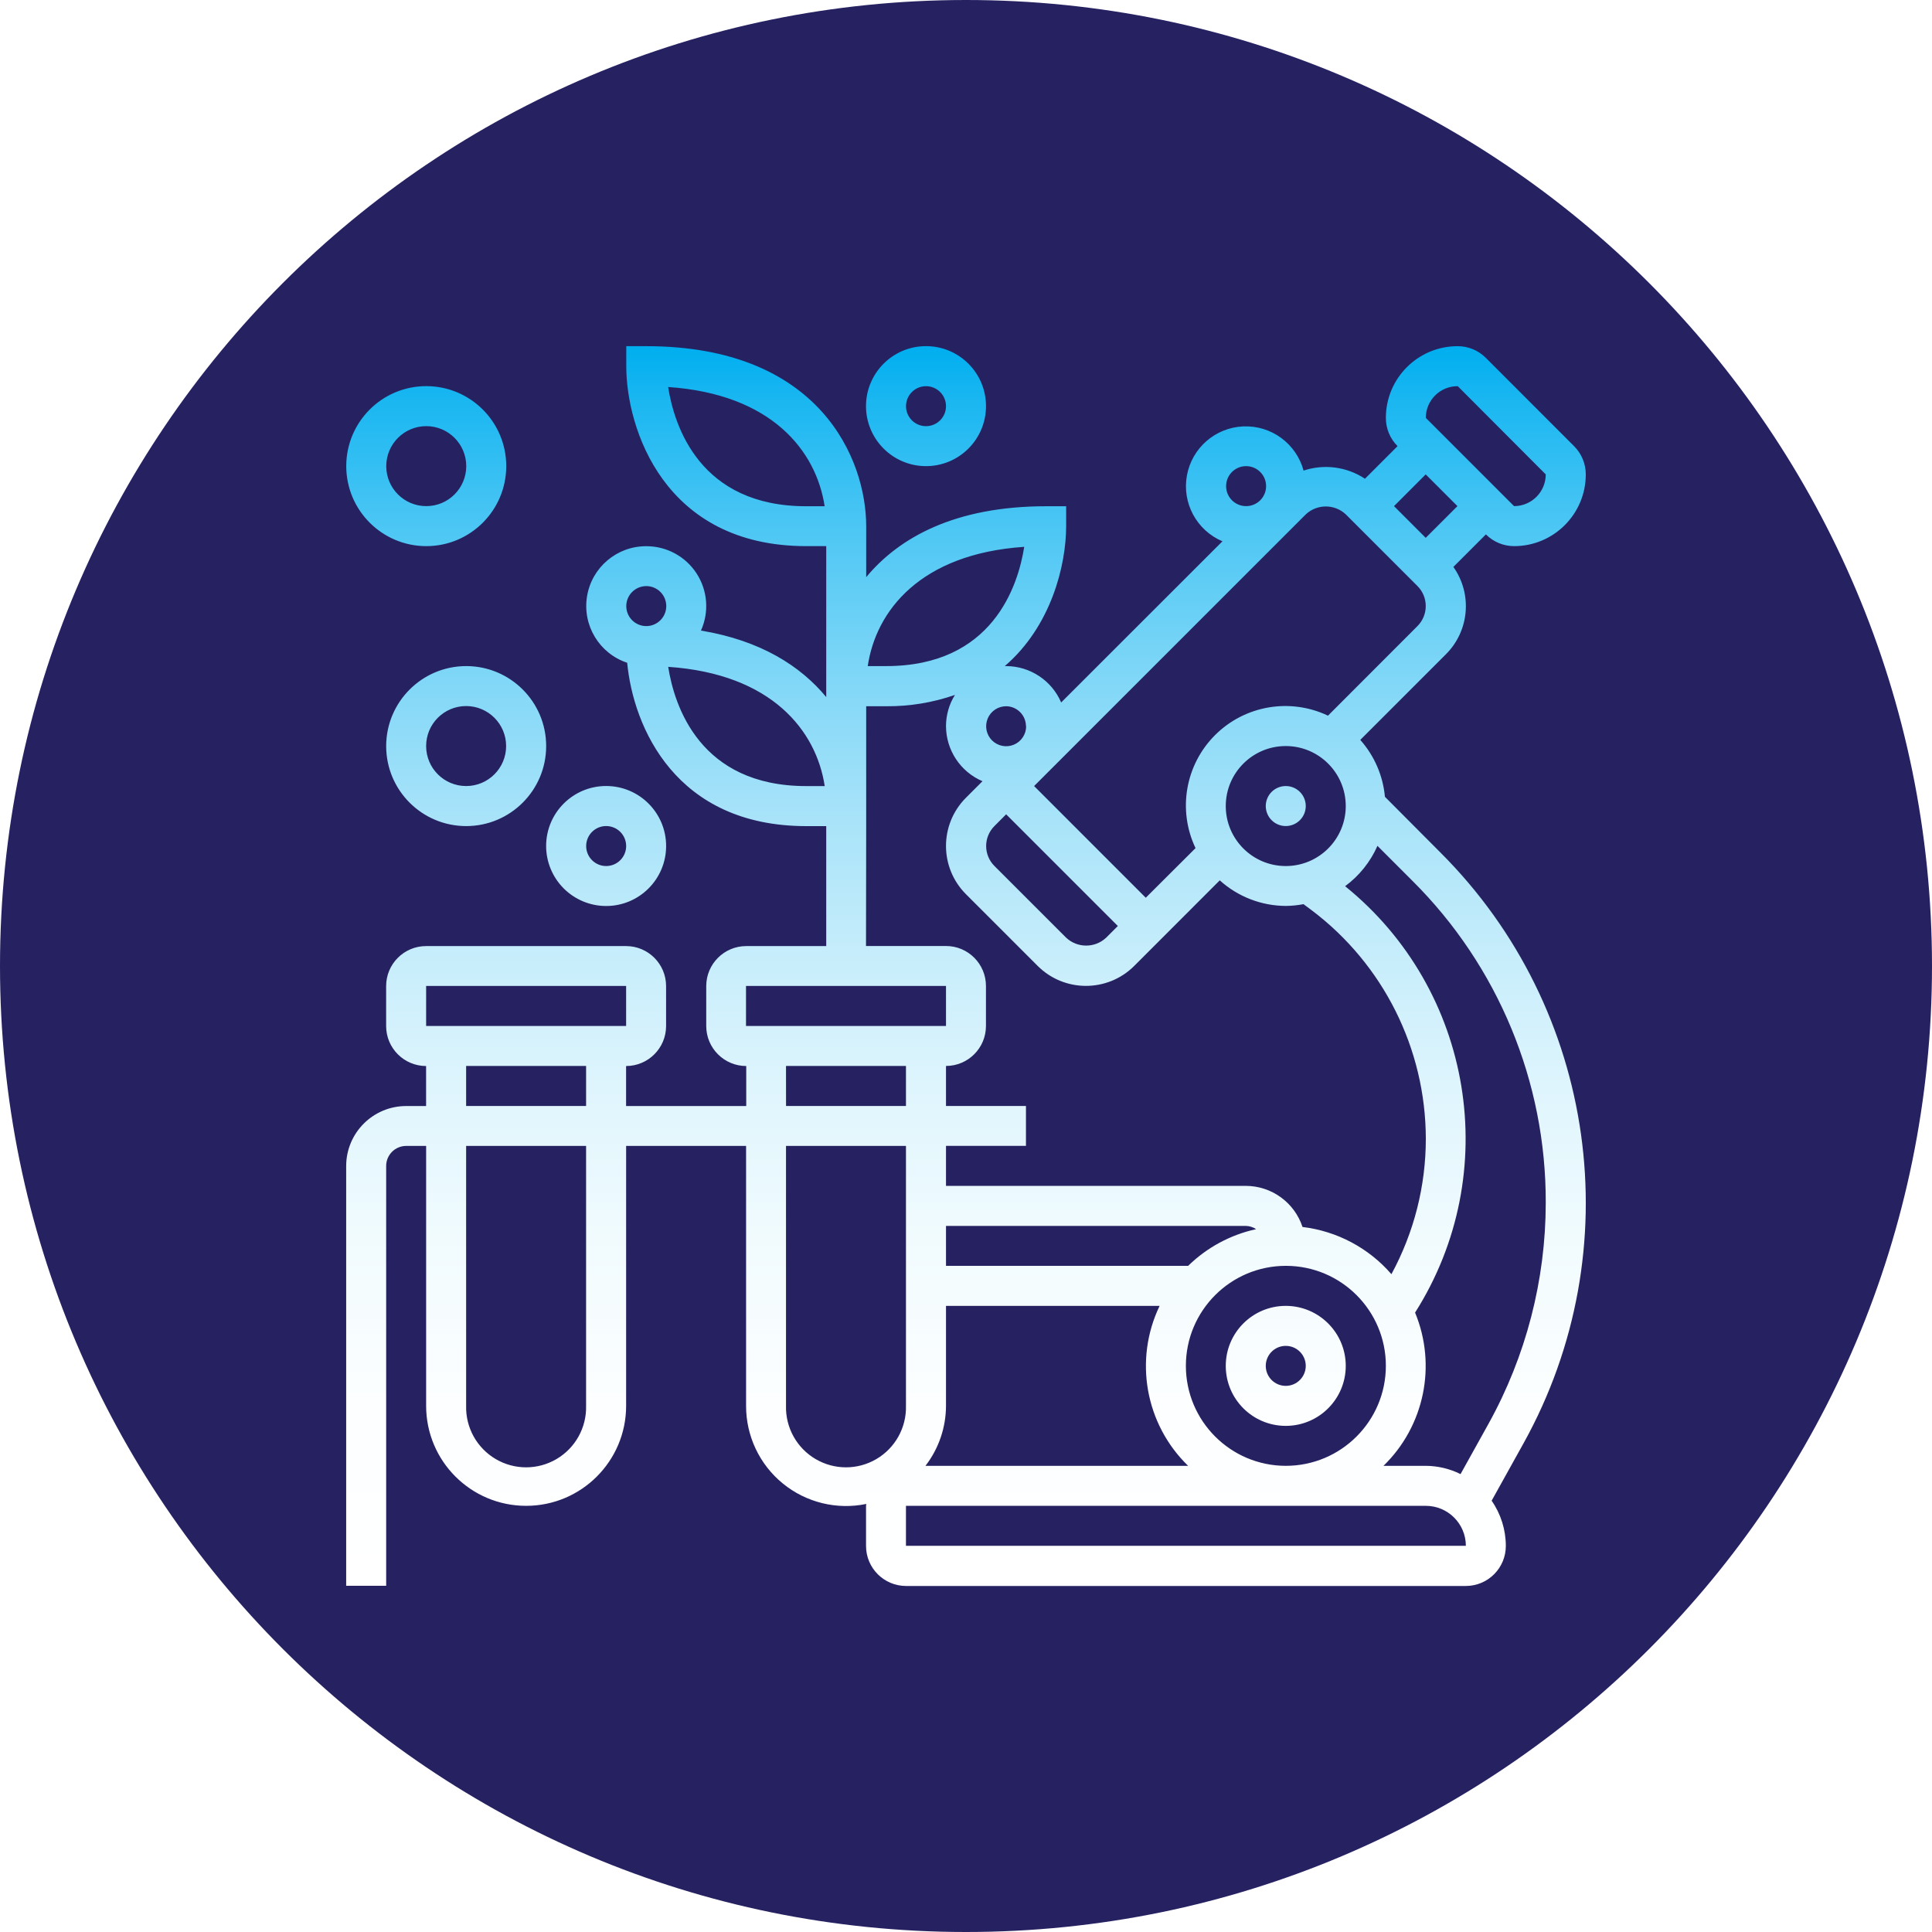
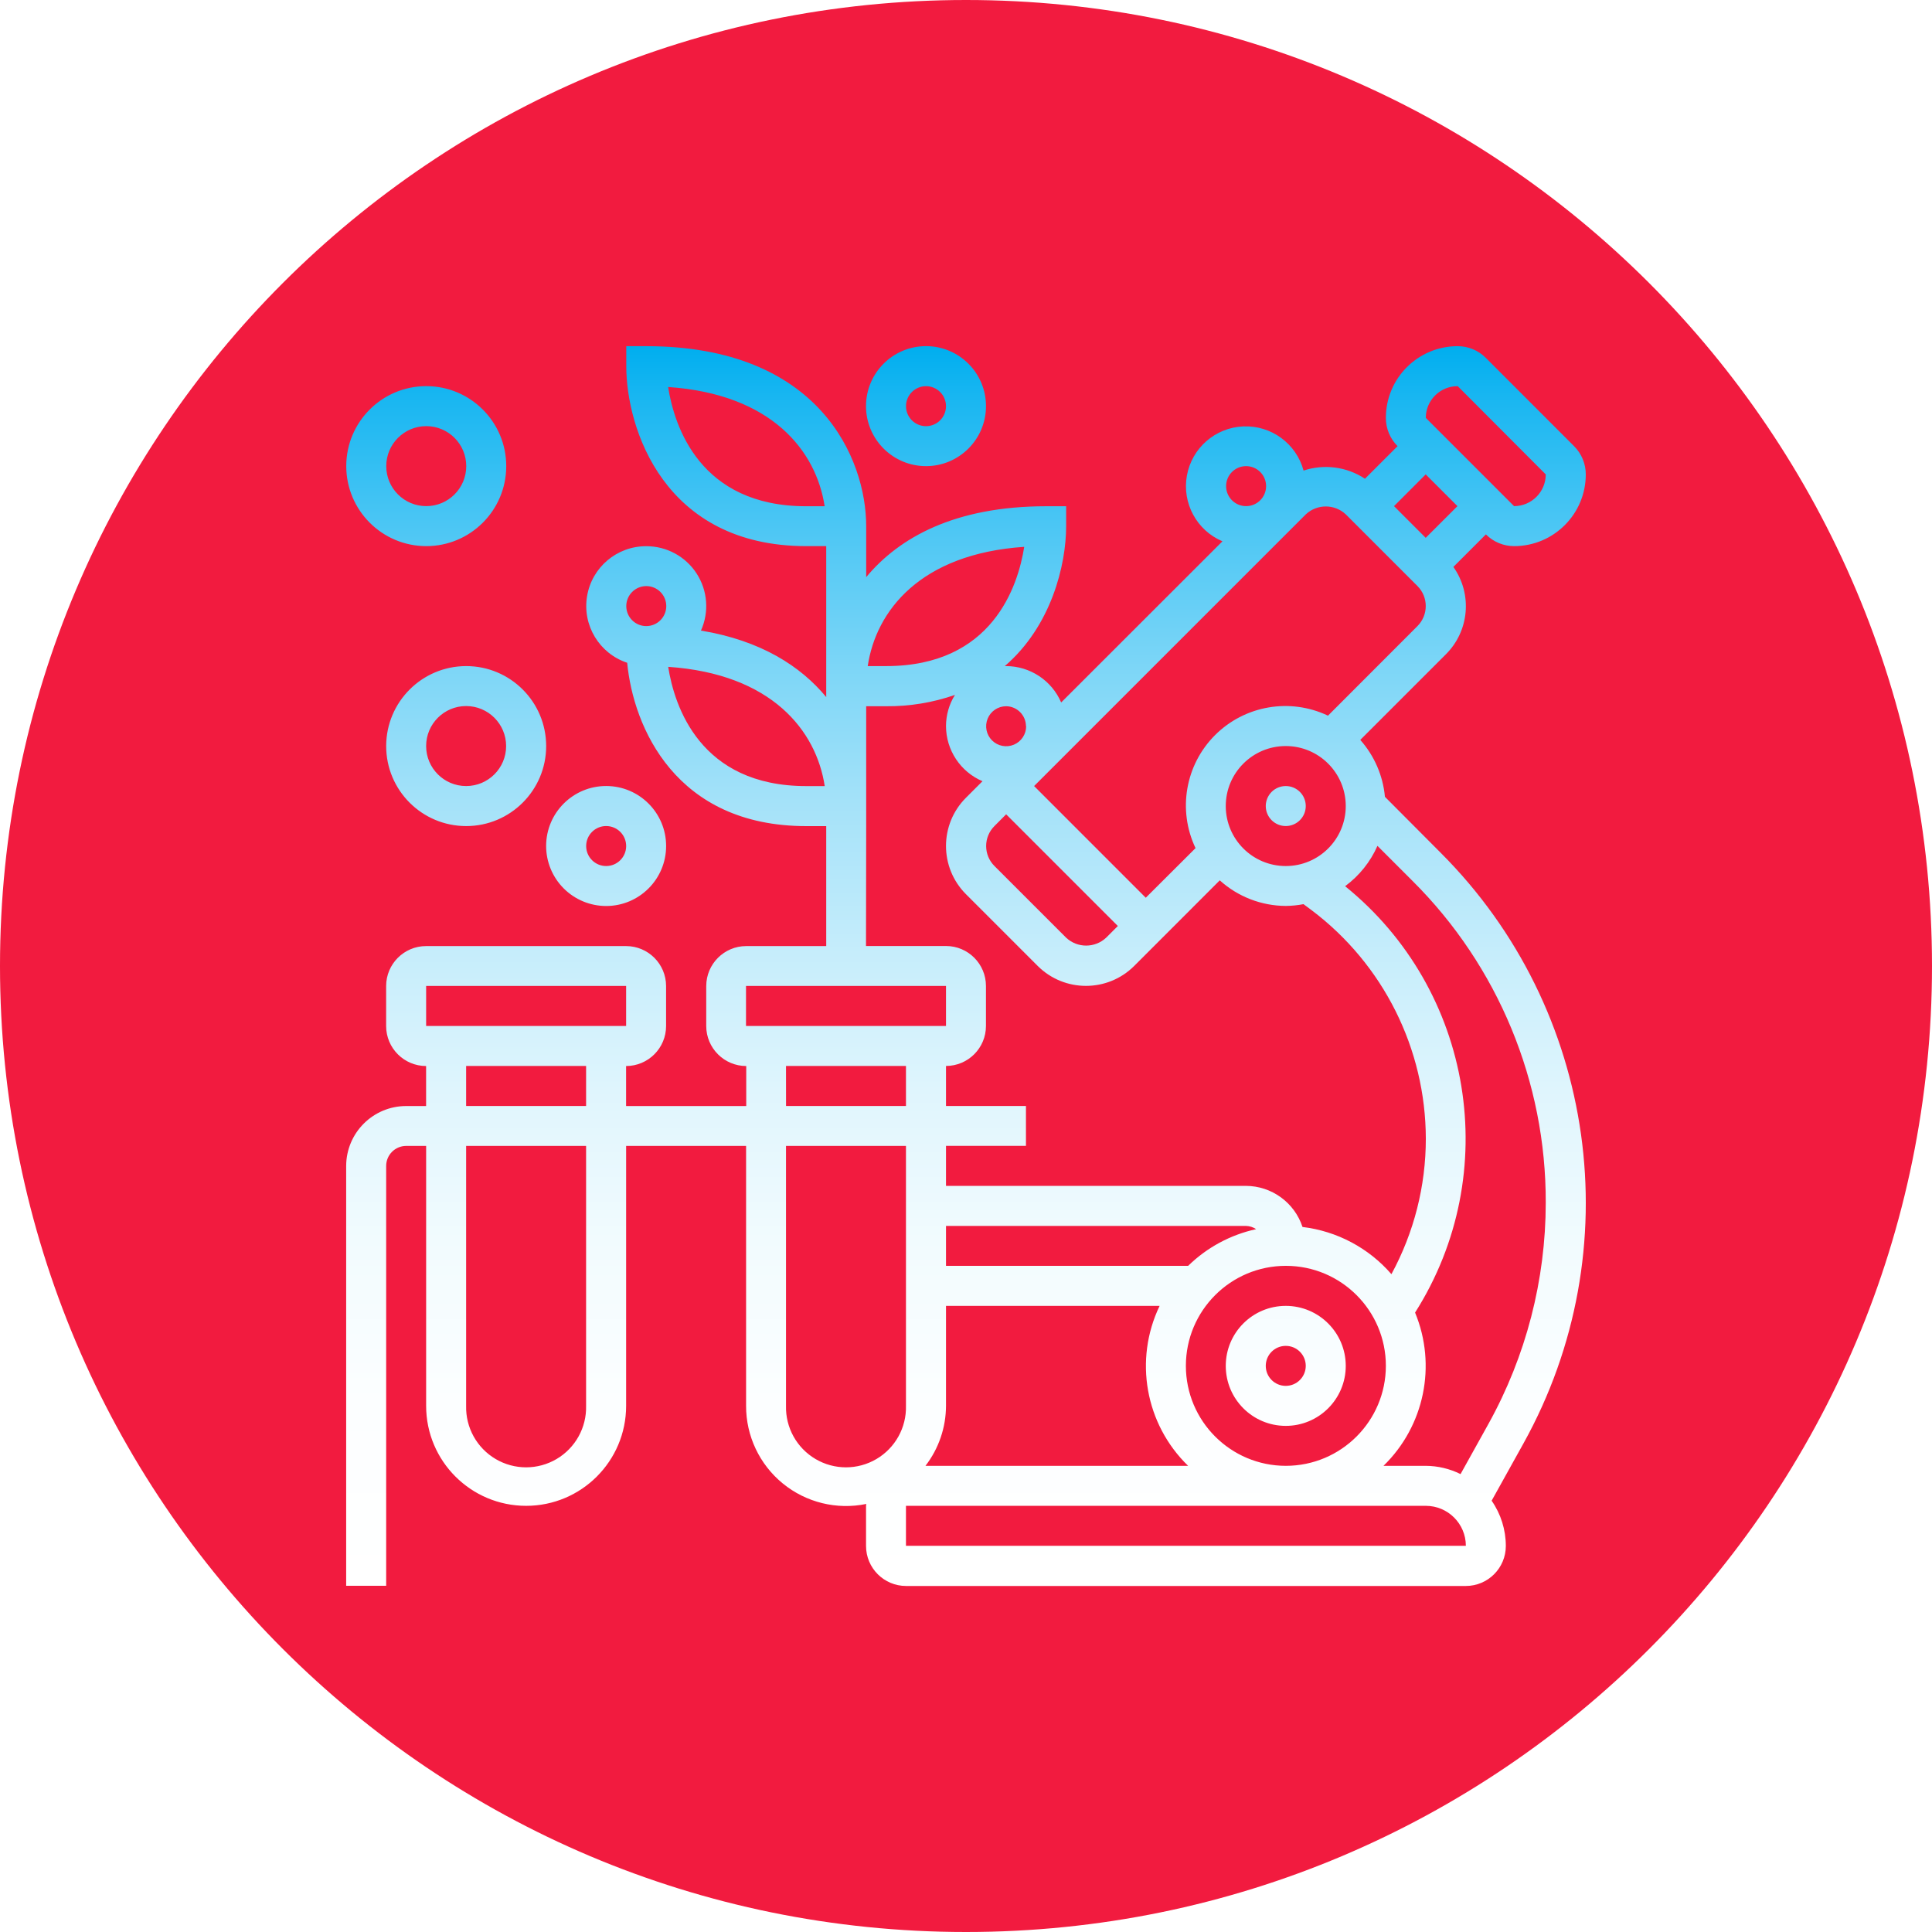
<svg xmlns="http://www.w3.org/2000/svg" id="Capa_1" data-name="Capa 1" viewBox="0 0 512 512">
  <defs>
-     <style>.cls-1{fill:#262262;}.cls-2{fill:url(#linear-gradient);}</style>
+     <style>.cls-1{fill:#F21B3F;}.cls-2{fill:url(#linear-gradient);}</style>
    <linearGradient id="linear-gradient" x1="38.29" y1="441.61" x2="38.29" y2="482.68" gradientTransform="matrix(8, 0, 0, -8, -50, 3956)" gradientUnits="userSpaceOnUse">
      <stop offset="0" stop-color="#fff" />
      <stop offset="0.15" stop-color="#fcfeff" />
      <stop offset="0.28" stop-color="#f1fbfe" />
      <stop offset="0.4" stop-color="#dff5fd" />
      <stop offset="0.51" stop-color="#c6edfb" />
      <stop offset="0.63" stop-color="#a5e2f9" />
      <stop offset="0.74" stop-color="#7dd6f7" />
      <stop offset="0.85" stop-color="#4ec7f4" />
      <stop offset="0.96" stop-color="#18b6f1" />
      <stop offset="1" stop-color="#00aeef" />
    </linearGradient>
  </defs>
  <circle class="cls-1" cx="256" cy="256" r="256" />
  <path class="cls-2" d="M401.61,147.57a19,19,0,0,0,19-19,10.56,10.56,0,0,0-3.1-7.49L394.12,97.68a10.52,10.52,0,0,0-7.49-3.1,19,19,0,0,0-19,19,10.52,10.52,0,0,0,3.1,7.49l-8.64,8.64a18.75,18.75,0,0,0-16.27-2.16,15.86,15.86,0,1,0-21.5,18.74L281.58,189A15.93,15.93,0,0,0,267,179.36l-.36,0c12.31-10.58,16.26-26.75,16.26-37.12V137h-5.3c-24.22,0-39,8.33-47.69,18.79V142.27c0-17.72-12.27-47.69-58.28-47.69h-5.3v5.3c0,16.49,10,47.69,47.69,47.69h5.3v40c-6.77-8.18-17.32-15-33.2-17.62a15.85,15.85,0,0,0-14.49-22.36,15.85,15.85,0,0,0-5.06,30.89c1.63,17.07,12.85,43.29,47.45,43.29h5.3v31.79h-21.2a10.61,10.61,0,0,0-10.6,10.59v10.6a10.61,10.61,0,0,0,10.6,10.6v10.6H166.28v-10.6a10.61,10.61,0,0,0,10.6-10.6v-10.6a10.61,10.61,0,0,0-10.6-10.59h-53a10.6,10.6,0,0,0-10.59,10.59v10.6a10.6,10.6,0,0,0,10.59,10.6v10.6H108a15.91,15.91,0,0,0-15.9,15.89V423.09h10.6V311.82a5.31,5.31,0,0,1,5.3-5.3h5.29V375.4a26.5,26.5,0,1,0,53,0V306.52h31.79V375.4a26.48,26.48,0,0,0,31.85,26c0,.19-.06.36-.06.55v10.59a10.61,10.61,0,0,0,10.6,10.6H388.82a10.61,10.61,0,0,0,10.6-10.6,21.07,21.07,0,0,0-3.76-12l8.44-15.19a131.2,131.2,0,0,0-21.92-156.49L367.38,214a26.34,26.34,0,0,0-6.53-15.08l22.67-22.67a18,18,0,0,0,2-23.17l8.62-8.62a10.53,10.53,0,0,0,7.49,3.11ZM214,137c-28.18,0-34.95-21.25-36.58-31.6,27.45,1.86,39.25,16.92,41.48,31.6ZM113.29,264.13h53v10.6h-53Zm10.6,21.2h31.79v10.6H123.89Zm31.79,90.07a15.9,15.9,0,1,1-31.79,0V306.52h31.79Zm231-270.22L410,128.56a8.41,8.41,0,0,1-8.4,8.41l-23.39-23.39A8.41,8.41,0,0,1,386.63,105.18Zm-56.09,21.19a5.3,5.3,0,1,1-5.3,5.3A5.3,5.3,0,0,1,330.54,126.37Zm-66.69,95.38,3.1-3.11,29.6,29.6-3.1,3.1a7.76,7.76,0,0,1-10.6,0l-19-19a7.47,7.47,0,0,1,0-10.59Zm8.4-26.5A5.3,5.3,0,1,1,267,190,5.31,5.31,0,0,1,272.25,195.25Zm-.51-47.49c-1.63,10.36-8.41,31.6-36.58,31.6h-4.89C232.5,164.67,244.29,149.62,271.74,147.76Zm-100.16,10.4a5.3,5.3,0,1,1-5.3,5.3A5.31,5.31,0,0,1,171.58,158.16Zm42.39,53c-28.18,0-34.95-21.25-36.58-31.6,27.45,1.86,39.25,16.92,41.48,31.6Zm15.89,10.6V190h5.3A54,54,0,0,0,253.43,187a15.67,15.67,0,0,0-2.37,8.24,15.93,15.93,0,0,0,9.67,14.63l-4.37,4.37a18.08,18.08,0,0,0,0,25.58l19,19a18.11,18.11,0,0,0,25.58,0l22.67-22.68a26.26,26.26,0,0,0,17.52,6.78,26.59,26.59,0,0,0,4.67-.47l2.16,1.61a76,76,0,0,1,30.26,60.53,75.23,75.23,0,0,1-9.12,35.92A37,37,0,0,0,345.54,328a15.85,15.85,0,0,0-15-10.89H251.06v-10.6h21.19V295.93H251.06v-10.6a10.6,10.6,0,0,0,10.59-10.6v-10.6a10.6,10.6,0,0,0-10.59-10.59h-21.2ZM357,216.45a15.9,15.9,0,1,1-15.9-15.9A15.91,15.91,0,0,1,357,216.45ZM341.13,391.3a26.5,26.5,0,1,1,26.5-26.49A26.52,26.52,0,0,1,341.13,391.3Zm-25.91-53H251.06V327.72h79.48a5.09,5.09,0,0,1,2.71.86A37.1,37.1,0,0,0,315.22,338.31ZM251.06,375.4V348.91h56.61a36.86,36.86,0,0,0,7.55,42.39h-69.6A26.19,26.19,0,0,0,251.06,375.4Zm-53-111.27h53v10.6h-53Zm10.6,21.2h31.79v10.6H208.67Zm0,90.07V306.52h31.79V375.4a15.9,15.9,0,1,1-31.79,0Zm31.79,37.09V401.9H378.22a10.62,10.62,0,0,1,10.61,10.59ZM410,321.59a121,121,0,0,1-15.17,58.57l-7.41,13.33a21,21,0,0,0-9.21-2.19H367a36.94,36.94,0,0,0,8.37-40.61,86.05,86.05,0,0,0-18.54-113A26.63,26.63,0,0,0,365.4,227l9.29,9.29A119.82,119.82,0,0,1,410,321.59ZM376,168.76,352.29,192.5a26.34,26.34,0,0,0-35.1,35.1L304,240.75l-29.59-29.6,72-72a7.76,7.76,0,0,1,10.6,0l19,19a7.51,7.51,0,0,1,0,10.6Zm2.19-23.39-8.4-8.4,8.4-8.41,8.41,8.41Zm-37.09,65.78a5.3,5.3,0,1,1-5.3,5.3A5.3,5.3,0,0,1,341.13,211.15Zm0,137.76a15.9,15.9,0,1,0,15.9,15.9A15.91,15.91,0,0,0,341.13,348.91Zm0,21.2a5.3,5.3,0,1,1,5.3-5.3A5.31,5.31,0,0,1,341.13,370.11ZM245.76,126.37a15.9,15.9,0,1,0-15.9-15.89A15.91,15.91,0,0,0,245.76,126.37Zm0-21.19a5.3,5.3,0,1,1-5.3,5.3A5.31,5.31,0,0,1,245.76,105.18ZM161,242.94A15.9,15.9,0,1,0,145.09,227,15.91,15.91,0,0,0,161,242.94Zm0-21.19a5.3,5.3,0,1,1-5.3,5.29A5.3,5.3,0,0,1,161,221.75Zm-47.69-74.18a21.2,21.2,0,1,0-21.19-21.2A21.22,21.22,0,0,0,113.29,147.57Zm0-31.8a10.6,10.6,0,1,1-10.59,10.6A10.61,10.61,0,0,1,113.29,115.77ZM102.7,200.55a21.2,21.2,0,1,0,21.19-21.19A21.22,21.22,0,0,0,102.7,200.55Zm31.79,0a10.6,10.6,0,1,1-10.6-10.6A10.61,10.61,0,0,1,134.49,200.55Z" transform="translate(-0.36 -2.84)" />
</svg>
